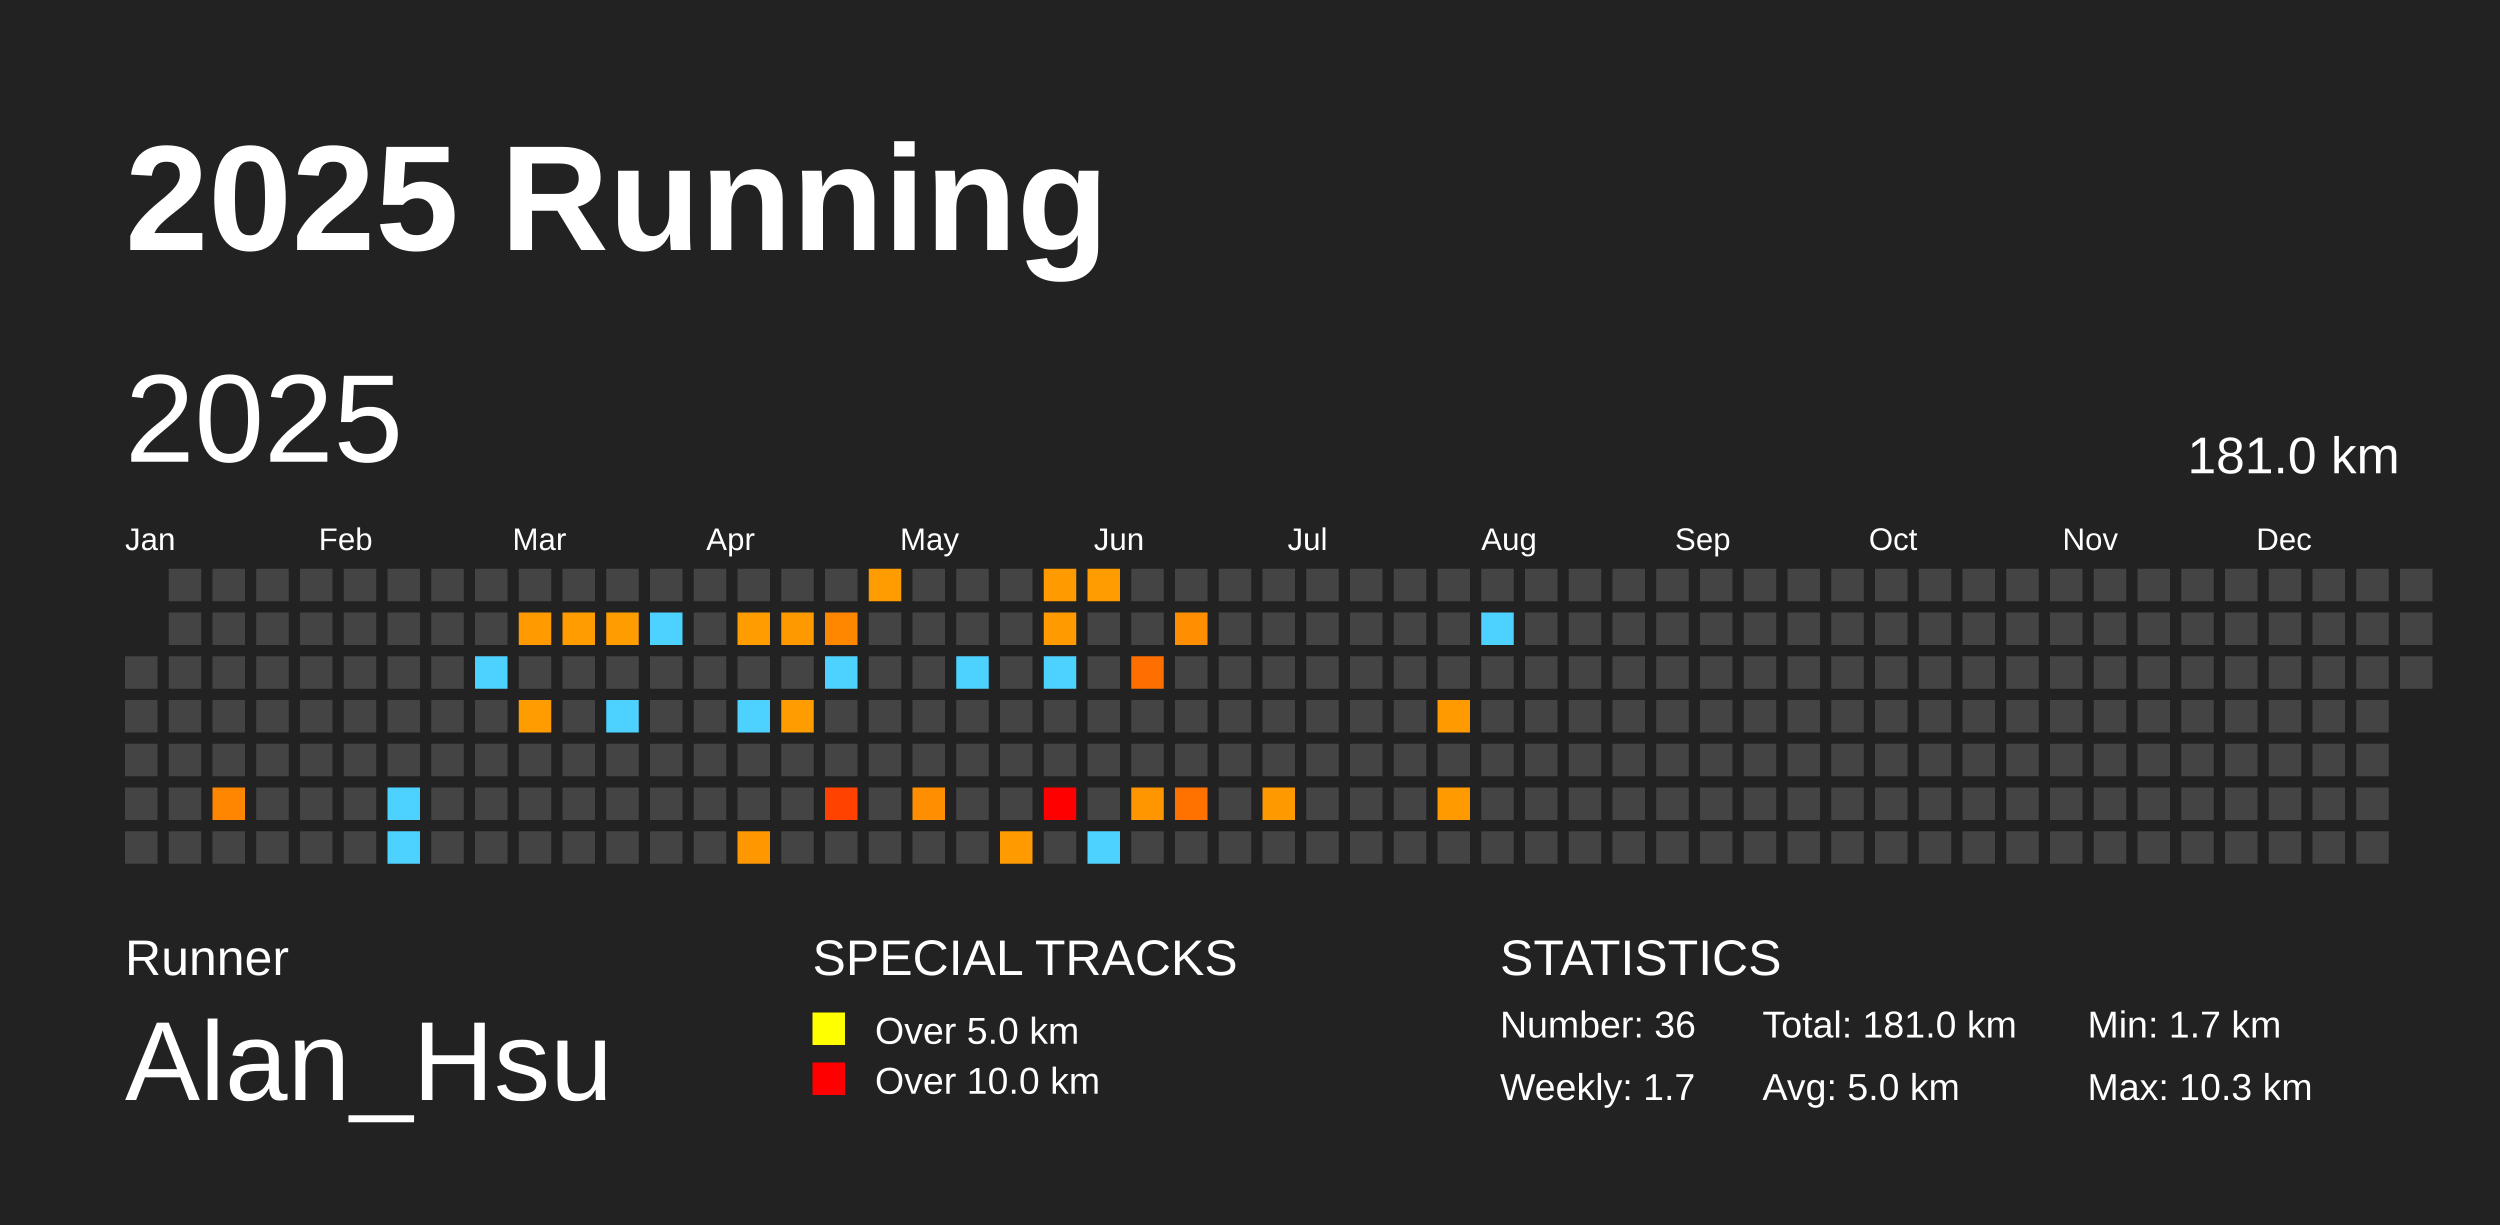
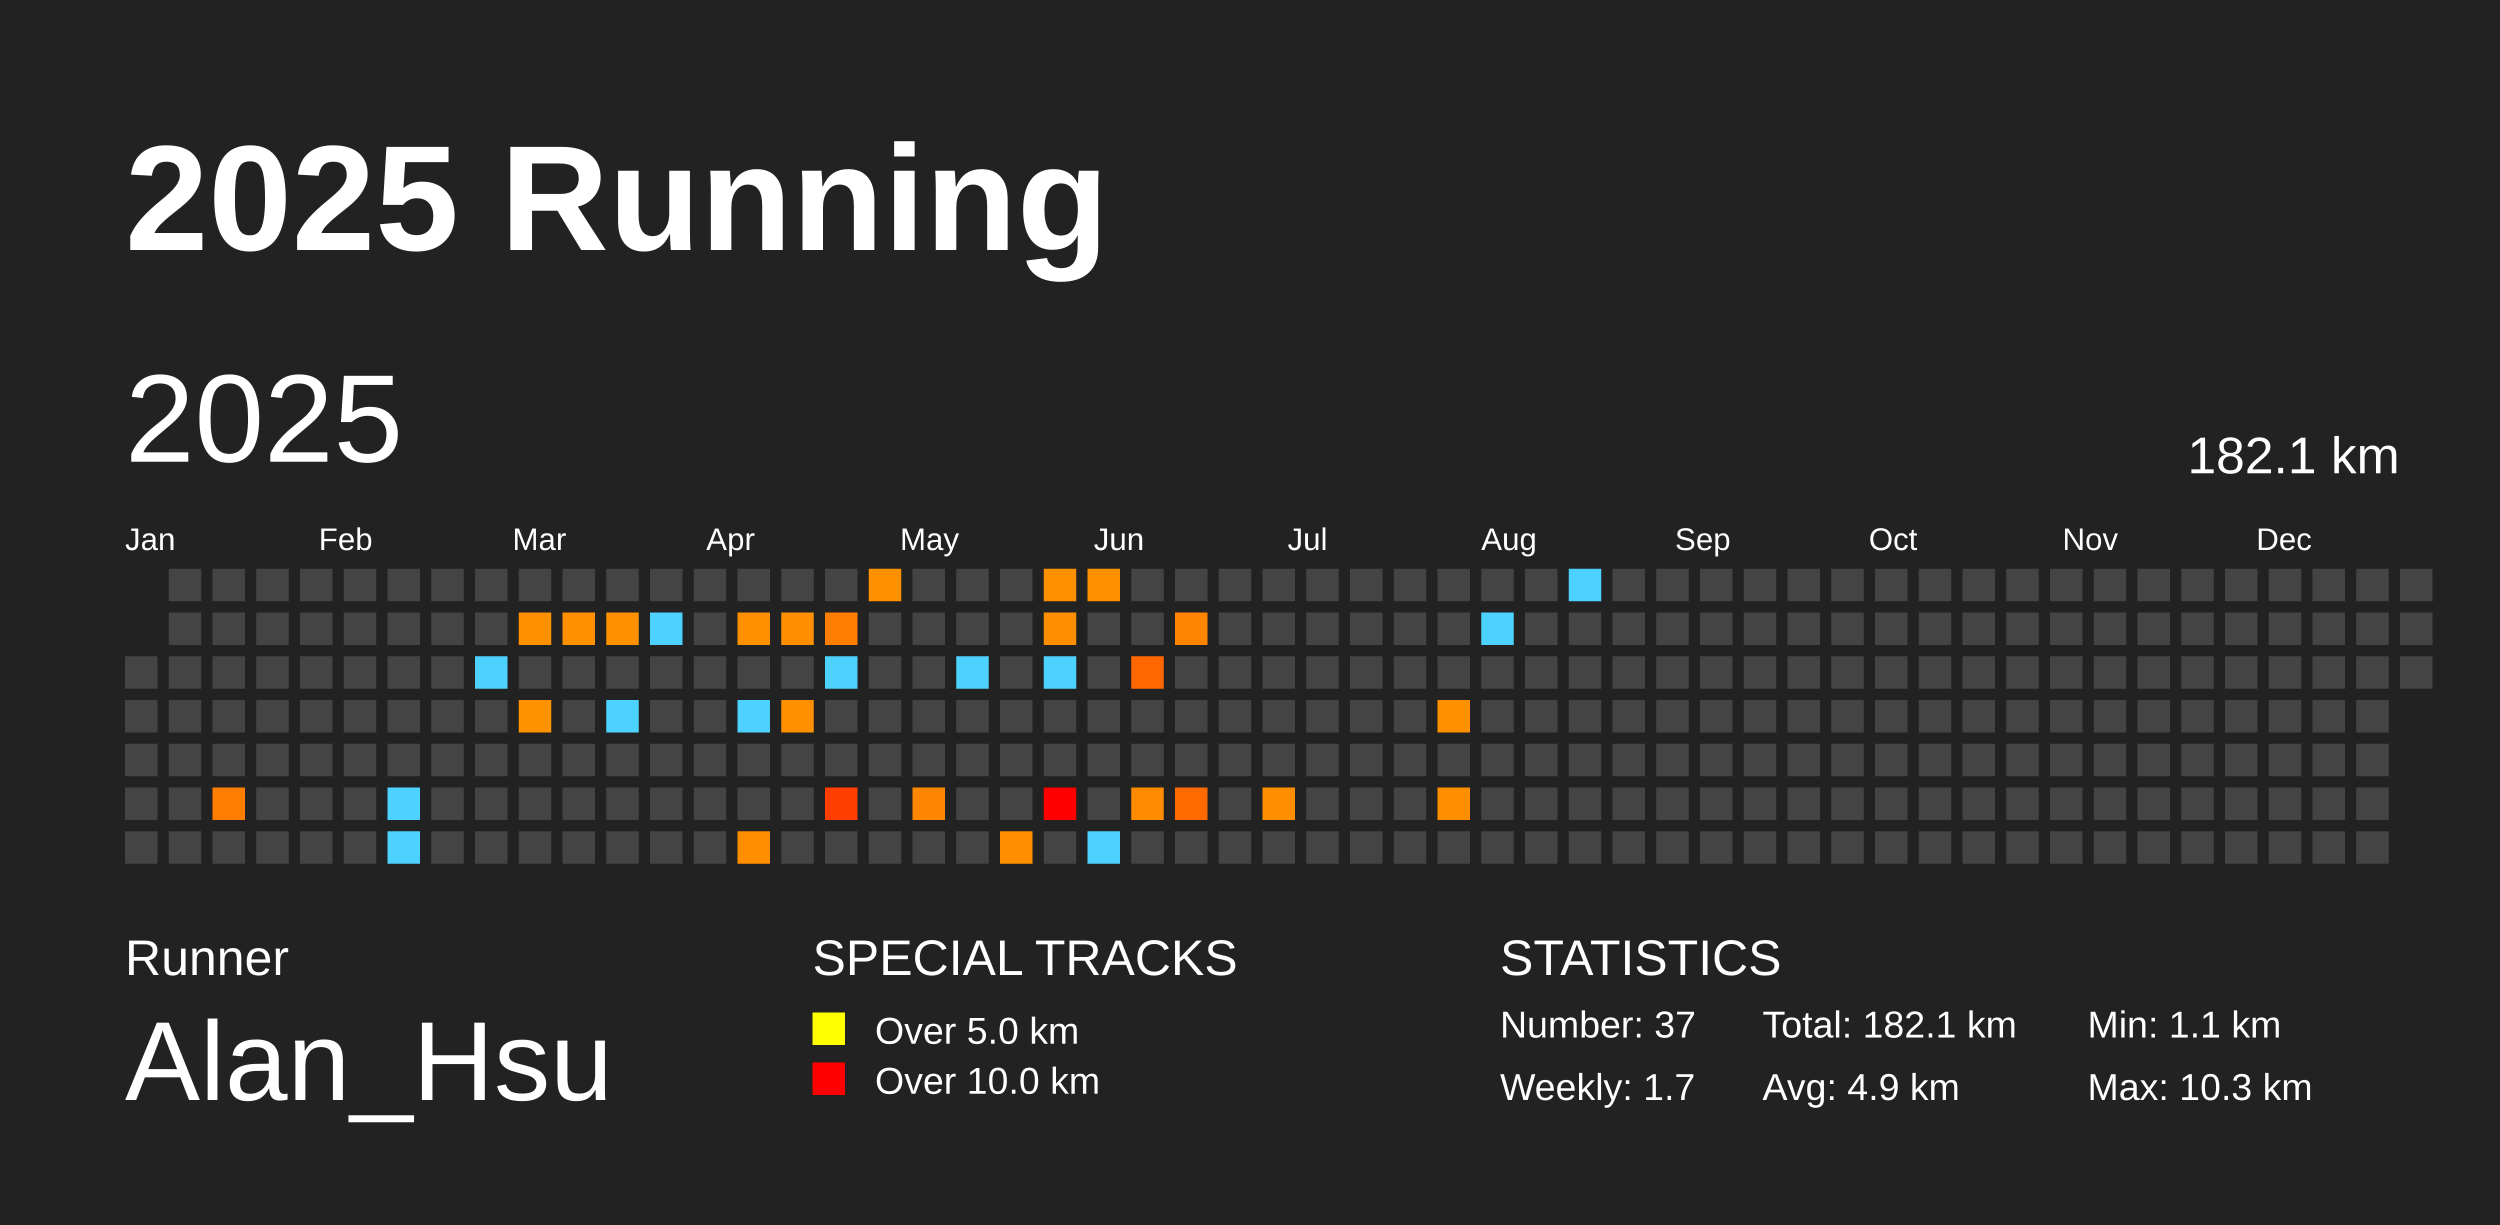
<svg xmlns="http://www.w3.org/2000/svg" baseProfile="full" height="98mm" version="1.1" viewBox="0,0,200,98" width="200mm">
  <defs />
  <rect fill="#222222" height="98" width="200" x="0" y="0" />
  <text fill="#FFFFFF" style="font-size:12px; font-family:Arial; font-weight:bold;" x="10" y="20">2025 Running</text>
  <text fill="#FFFFFF" style="font-size:4px; font-family:Arial" x="10" y="78">Runner</text>
  <text fill="#FFFFFF" style="font-size:9px; font-family:Arial" x="10" y="88">Alan_Hsu</text>
  <text fill="#FFFFFF" style="font-size:4px; font-family:Arial" x="65" y="78">SPECIAL TRACKS</text>
  <rect fill="yellow" height="2.6" width="2.6" x="65" y="81" />
  <text fill="#FFFFFF" style="font-size:3px; font-family:Arial" x="70" y="83.5">Over 5.0 km</text>
  <rect fill="red" height="2.6" width="2.6" x="65" y="85" />
  <text fill="#FFFFFF" style="font-size:3px; font-family:Arial" x="70" y="87.5">Over 10.0 km</text>
  <text fill="#FFFFFF" style="font-size:4px; font-family:Arial" x="120" y="78">STATISTICS</text>
-   <text fill="#FFFFFF" style="font-size:3px; font-family:Arial" x="120" y="83">Number: 36</text>
+   <text fill="#FFFFFF" style="font-size:3px; font-family:Arial" x="120" y="83">Number: 37</text>
  <text fill="#FFFFFF" style="font-size:3px; font-family:Arial" x="120" y="88">Weekly: 1.7</text>
-   <text fill="#FFFFFF" style="font-size:3px; font-family:Arial" x="141" y="83">Total: 181.0 km</text>
-   <text fill="#FFFFFF" style="font-size:3px; font-family:Arial" x="141" y="88">Avg: 5.0 km</text>
-   <text fill="#FFFFFF" style="font-size:3px; font-family:Arial" x="167" y="83">Min: 1.7 km</text>
+   <text fill="#FFFFFF" style="font-size:3px; font-family:Arial" x="141" y="83">Total: 182.1 km</text>
+   <text fill="#FFFFFF" style="font-size:3px; font-family:Arial" x="141" y="88">Avg: 4.9 km</text>
+   <text fill="#FFFFFF" style="font-size:3px; font-family:Arial" x="167" y="83">Min: 1.1 km</text>
  <text fill="#FFFFFF" style="font-size:3px; font-family:Arial" x="167" y="88">Max: 10.3 km</text>
  <text dominant-baseline="hanging" fill="#FFFFFF" style="font-size:10.0px; font-family:Arial;" x="10" y="30">2025</text>
-   <text dominant-baseline="hanging" fill="#FFFFFF" style="font-size:4.125px; font-family:Arial;" x="175" y="35">181.0 km</text>
+   <text dominant-baseline="hanging" fill="#FFFFFF" style="font-size:4.125px; font-family:Arial;" x="175" y="35">182.1 km</text>
  <text fill="#FFFFFF" style="font-size:2.5px; font-family:Arial" x="10.0" y="44">Jan</text>
  <text fill="#FFFFFF" style="font-size:2.5px; font-family:Arial" x="25.5" y="44">Feb</text>
  <text fill="#FFFFFF" style="font-size:2.5px; font-family:Arial" x="41.0" y="44">Mar</text>
  <text fill="#FFFFFF" style="font-size:2.5px; font-family:Arial" x="56.5" y="44">Apr</text>
  <text fill="#FFFFFF" style="font-size:2.5px; font-family:Arial" x="72.0" y="44">May</text>
  <text fill="#FFFFFF" style="font-size:2.5px; font-family:Arial" x="87.5" y="44">Jun</text>
  <text fill="#FFFFFF" style="font-size:2.5px; font-family:Arial" x="103.0" y="44">Jul</text>
  <text fill="#FFFFFF" style="font-size:2.5px; font-family:Arial" x="118.5" y="44">Aug</text>
  <text fill="#FFFFFF" style="font-size:2.5px; font-family:Arial" x="134.0" y="44">Sep</text>
  <text fill="#FFFFFF" style="font-size:2.5px; font-family:Arial" x="149.5" y="44">Oct</text>
  <text fill="#FFFFFF" style="font-size:2.5px; font-family:Arial" x="165.0" y="44">Nov</text>
  <text fill="#FFFFFF" style="font-size:2.5px; font-family:Arial" x="180.5" y="44">Dec</text>
  <rect fill="#444444" height="2.6" width="2.6" x="10.0" y="52.5" />
  <rect fill="#444444" height="2.6" width="2.6" x="10.0" y="56.0" />
  <rect fill="#444444" height="2.6" width="2.6" x="10.0" y="59.5" />
  <rect fill="#444444" height="2.6" width="2.6" x="10.0" y="63.0" />
  <rect fill="#444444" height="2.6" width="2.6" x="10.0" y="66.5" />
  <rect fill="#444444" height="2.6" width="2.6" x="13.5" y="45.5" />
  <rect fill="#444444" height="2.6" width="2.6" x="13.5" y="49.0" />
  <rect fill="#444444" height="2.6" width="2.6" x="13.5" y="52.5" />
  <rect fill="#444444" height="2.6" width="2.6" x="13.5" y="56.0" />
  <rect fill="#444444" height="2.6" width="2.6" x="13.5" y="59.5" />
  <rect fill="#444444" height="2.6" width="2.6" x="13.5" y="63.0" />
  <rect fill="#444444" height="2.6" width="2.6" x="13.5" y="66.5" />
  <rect fill="#444444" height="2.6" width="2.6" x="17.0" y="45.5" />
  <rect fill="#444444" height="2.6" width="2.6" x="17.0" y="49.0" />
  <rect fill="#444444" height="2.6" width="2.6" x="17.0" y="52.5" />
  <rect fill="#444444" height="2.6" width="2.6" x="17.0" y="56.0" />
  <rect fill="#444444" height="2.6" width="2.6" x="17.0" y="59.5" />
-   <rect fill="#ff8600" height="2.6" width="2.6" x="17.0" y="63.0" />
+   <rect fill="#ff7d00" height="2.6" width="2.6" x="17.0" y="63.0" />
  <rect fill="#444444" height="2.6" width="2.6" x="17.0" y="66.5" />
  <rect fill="#444444" height="2.6" width="2.6" x="20.5" y="45.5" />
  <rect fill="#444444" height="2.6" width="2.6" x="20.5" y="49.0" />
  <rect fill="#444444" height="2.6" width="2.6" x="20.5" y="52.5" />
  <rect fill="#444444" height="2.6" width="2.6" x="20.5" y="56.0" />
  <rect fill="#444444" height="2.6" width="2.6" x="20.5" y="59.5" />
  <rect fill="#444444" height="2.6" width="2.6" x="20.5" y="63.0" />
  <rect fill="#444444" height="2.6" width="2.6" x="20.5" y="66.5" />
  <rect fill="#444444" height="2.6" width="2.6" x="24.0" y="45.5" />
  <rect fill="#444444" height="2.6" width="2.6" x="24.0" y="49.0" />
  <rect fill="#444444" height="2.6" width="2.6" x="24.0" y="52.5" />
  <rect fill="#444444" height="2.6" width="2.6" x="24.0" y="56.0" />
  <rect fill="#444444" height="2.6" width="2.6" x="24.0" y="59.5" />
  <rect fill="#444444" height="2.6" width="2.6" x="24.0" y="63.0" />
  <rect fill="#444444" height="2.6" width="2.6" x="24.0" y="66.5" />
  <rect fill="#444444" height="2.6" width="2.6" x="27.5" y="45.5" />
  <rect fill="#444444" height="2.6" width="2.6" x="27.5" y="49.0" />
  <rect fill="#444444" height="2.6" width="2.6" x="27.5" y="52.5" />
  <rect fill="#444444" height="2.6" width="2.6" x="27.5" y="56.0" />
  <rect fill="#444444" height="2.6" width="2.6" x="27.5" y="59.5" />
  <rect fill="#444444" height="2.6" width="2.6" x="27.5" y="63.0" />
  <rect fill="#444444" height="2.6" width="2.6" x="27.5" y="66.5" />
  <rect fill="#444444" height="2.6" width="2.6" x="31.0" y="45.5" />
  <rect fill="#444444" height="2.6" width="2.6" x="31.0" y="49.0" />
  <rect fill="#444444" height="2.6" width="2.6" x="31.0" y="52.5" />
  <rect fill="#444444" height="2.6" width="2.6" x="31.0" y="56.0" />
  <rect fill="#444444" height="2.6" width="2.6" x="31.0" y="59.5" />
  <rect fill="#4dd2ff" height="2.6" width="2.6" x="31.0" y="63.0" />
  <rect fill="#4dd2ff" height="2.6" width="2.6" x="31.0" y="66.5" />
  <rect fill="#444444" height="2.6" width="2.6" x="34.5" y="45.5" />
  <rect fill="#444444" height="2.6" width="2.6" x="34.5" y="49.0" />
  <rect fill="#444444" height="2.6" width="2.6" x="34.5" y="52.5" />
  <rect fill="#444444" height="2.6" width="2.6" x="34.5" y="56.0" />
  <rect fill="#444444" height="2.6" width="2.6" x="34.5" y="59.5" />
  <rect fill="#444444" height="2.6" width="2.6" x="34.5" y="63.0" />
  <rect fill="#444444" height="2.6" width="2.6" x="34.5" y="66.5" />
  <rect fill="#444444" height="2.6" width="2.6" x="38.0" y="45.5" />
  <rect fill="#444444" height="2.6" width="2.6" x="38.0" y="49.0" />
  <rect fill="#4dd2ff" height="2.6" width="2.6" x="38.0" y="52.5" />
  <rect fill="#444444" height="2.6" width="2.6" x="38.0" y="56.0" />
  <rect fill="#444444" height="2.6" width="2.6" x="38.0" y="59.5" />
  <rect fill="#444444" height="2.6" width="2.6" x="38.0" y="63.0" />
  <rect fill="#444444" height="2.6" width="2.6" x="38.0" y="66.5" />
  <rect fill="#444444" height="2.6" width="2.6" x="41.5" y="45.5" />
-   <rect fill="#ff9b00" height="2.6" width="2.6" x="41.5" y="49.0" />
+   <rect fill="#ff9100" height="2.6" width="2.6" x="41.5" y="49.0" />
  <rect fill="#444444" height="2.6" width="2.6" x="41.5" y="52.5" />
-   <rect fill="#ff9c00" height="2.6" width="2.6" x="41.5" y="56.0" />
+   <rect fill="#ff9200" height="2.6" width="2.6" x="41.5" y="56.0" />
  <rect fill="#444444" height="2.6" width="2.6" x="41.5" y="59.5" />
  <rect fill="#444444" height="2.6" width="2.6" x="41.5" y="63.0" />
  <rect fill="#444444" height="2.6" width="2.6" x="41.5" y="66.5" />
  <rect fill="#444444" height="2.6" width="2.6" x="45.0" y="45.5" />
-   <rect fill="#ff9c00" height="2.6" width="2.6" x="45.0" y="49.0" />
+   <rect fill="#ff9100" height="2.6" width="2.6" x="45.0" y="49.0" />
  <rect fill="#444444" height="2.6" width="2.6" x="45.0" y="52.5" />
  <rect fill="#444444" height="2.6" width="2.6" x="45.0" y="56.0" />
  <rect fill="#444444" height="2.6" width="2.6" x="45.0" y="59.5" />
  <rect fill="#444444" height="2.6" width="2.6" x="45.0" y="63.0" />
  <rect fill="#444444" height="2.6" width="2.6" x="45.0" y="66.5" />
  <rect fill="#444444" height="2.6" width="2.6" x="48.5" y="45.5" />
-   <rect fill="#ff9c00" height="2.6" width="2.6" x="48.5" y="49.0" />
+   <rect fill="#ff9100" height="2.6" width="2.6" x="48.5" y="49.0" />
  <rect fill="#444444" height="2.6" width="2.6" x="48.5" y="52.5" />
  <rect fill="#4dd2ff" height="2.6" width="2.6" x="48.5" y="56.0" />
  <rect fill="#444444" height="2.6" width="2.6" x="48.5" y="59.5" />
  <rect fill="#444444" height="2.6" width="2.6" x="48.5" y="63.0" />
  <rect fill="#444444" height="2.6" width="2.6" x="48.5" y="66.5" />
  <rect fill="#444444" height="2.6" width="2.6" x="52.0" y="45.5" />
  <rect fill="#4dd2ff" height="2.6" width="2.6" x="52.0" y="49.0" />
  <rect fill="#444444" height="2.6" width="2.6" x="52.0" y="52.5" />
  <rect fill="#444444" height="2.6" width="2.6" x="52.0" y="56.0" />
  <rect fill="#444444" height="2.6" width="2.6" x="52.0" y="59.5" />
  <rect fill="#444444" height="2.6" width="2.6" x="52.0" y="63.0" />
  <rect fill="#444444" height="2.6" width="2.6" x="52.0" y="66.5" />
  <rect fill="#444444" height="2.6" width="2.6" x="55.5" y="45.5" />
  <rect fill="#444444" height="2.6" width="2.6" x="55.5" y="49.0" />
  <rect fill="#444444" height="2.6" width="2.6" x="55.5" y="52.5" />
  <rect fill="#444444" height="2.6" width="2.6" x="55.5" y="56.0" />
  <rect fill="#444444" height="2.6" width="2.6" x="55.5" y="59.5" />
  <rect fill="#444444" height="2.6" width="2.6" x="55.5" y="63.0" />
  <rect fill="#444444" height="2.6" width="2.6" x="55.5" y="66.5" />
  <rect fill="#444444" height="2.6" width="2.6" x="59.0" y="45.5" />
-   <rect fill="#ff9c00" height="2.6" width="2.6" x="59.0" y="49.0" />
+   <rect fill="#ff9100" height="2.6" width="2.6" x="59.0" y="49.0" />
  <rect fill="#444444" height="2.6" width="2.6" x="59.0" y="52.5" />
  <rect fill="#4dd2ff" height="2.6" width="2.6" x="59.0" y="56.0" />
  <rect fill="#444444" height="2.6" width="2.6" x="59.0" y="59.5" />
  <rect fill="#444444" height="2.6" width="2.6" x="59.0" y="63.0" />
-   <rect fill="#ff9700" height="2.6" width="2.6" x="59.0" y="66.5" />
+   <rect fill="#ff8d00" height="2.6" width="2.6" x="59.0" y="66.5" />
  <rect fill="#444444" height="2.6" width="2.6" x="62.5" y="45.5" />
-   <rect fill="#ff9900" height="2.6" width="2.6" x="62.5" y="49.0" />
+   <rect fill="#ff8f00" height="2.6" width="2.6" x="62.5" y="49.0" />
  <rect fill="#444444" height="2.6" width="2.6" x="62.5" y="52.5" />
-   <rect fill="#ff9c00" height="2.6" width="2.6" x="62.5" y="56.0" />
+   <rect fill="#ff9100" height="2.6" width="2.6" x="62.5" y="56.0" />
  <rect fill="#444444" height="2.6" width="2.6" x="62.5" y="59.5" />
  <rect fill="#444444" height="2.6" width="2.6" x="62.5" y="63.0" />
  <rect fill="#444444" height="2.6" width="2.6" x="62.5" y="66.5" />
  <rect fill="#444444" height="2.6" width="2.6" x="66.0" y="45.5" />
-   <rect fill="#ff8700" height="2.6" width="2.6" x="66.0" y="49.0" />
+   <rect fill="#ff7e00" height="2.6" width="2.6" x="66.0" y="49.0" />
  <rect fill="#4dd2ff" height="2.6" width="2.6" x="66.0" y="52.5" />
  <rect fill="#444444" height="2.6" width="2.6" x="66.0" y="56.0" />
  <rect fill="#444444" height="2.6" width="2.6" x="66.0" y="59.5" />
-   <rect fill="#ff4200" height="2.6" width="2.6" x="66.0" y="63.0" />
+   <rect fill="#ff3e00" height="2.6" width="2.6" x="66.0" y="63.0" />
  <rect fill="#444444" height="2.6" width="2.6" x="66.0" y="66.5" />
-   <rect fill="#ff9c00" height="2.6" width="2.6" x="69.5" y="45.5" />
+   <rect fill="#ff9100" height="2.6" width="2.6" x="69.5" y="45.5" />
  <rect fill="#444444" height="2.6" width="2.6" x="69.5" y="49.0" />
  <rect fill="#444444" height="2.6" width="2.6" x="69.5" y="52.5" />
  <rect fill="#444444" height="2.6" width="2.6" x="69.5" y="56.0" />
  <rect fill="#444444" height="2.6" width="2.6" x="69.5" y="59.5" />
  <rect fill="#444444" height="2.6" width="2.6" x="69.5" y="63.0" />
  <rect fill="#444444" height="2.6" width="2.6" x="69.5" y="66.5" />
  <rect fill="#444444" height="2.6" width="2.6" x="73.0" y="45.5" />
  <rect fill="#444444" height="2.6" width="2.6" x="73.0" y="49.0" />
  <rect fill="#444444" height="2.6" width="2.6" x="73.0" y="52.5" />
  <rect fill="#444444" height="2.6" width="2.6" x="73.0" y="56.0" />
  <rect fill="#444444" height="2.6" width="2.6" x="73.0" y="59.5" />
-   <rect fill="#ff8f00" height="2.6" width="2.6" x="73.0" y="63.0" />
+   <rect fill="#ff8600" height="2.6" width="2.6" x="73.0" y="63.0" />
  <rect fill="#444444" height="2.6" width="2.6" x="73.0" y="66.5" />
  <rect fill="#444444" height="2.6" width="2.6" x="76.5" y="45.5" />
  <rect fill="#444444" height="2.6" width="2.6" x="76.5" y="49.0" />
  <rect fill="#4dd2ff" height="2.6" width="2.6" x="76.5" y="52.5" />
  <rect fill="#444444" height="2.6" width="2.6" x="76.5" y="56.0" />
  <rect fill="#444444" height="2.6" width="2.6" x="76.5" y="59.5" />
  <rect fill="#444444" height="2.6" width="2.6" x="76.5" y="63.0" />
  <rect fill="#444444" height="2.6" width="2.6" x="76.5" y="66.5" />
  <rect fill="#444444" height="2.6" width="2.6" x="80.0" y="45.5" />
  <rect fill="#444444" height="2.6" width="2.6" x="80.0" y="49.0" />
  <rect fill="#444444" height="2.6" width="2.6" x="80.0" y="52.5" />
  <rect fill="#444444" height="2.6" width="2.6" x="80.0" y="56.0" />
  <rect fill="#444444" height="2.6" width="2.6" x="80.0" y="59.5" />
  <rect fill="#444444" height="2.6" width="2.6" x="80.0" y="63.0" />
-   <rect fill="#ff9a00" height="2.6" width="2.6" x="80.0" y="66.5" />
-   <rect fill="#ff9b00" height="2.6" width="2.6" x="83.5" y="45.5" />
-   <rect fill="#ff9a00" height="2.6" width="2.6" x="83.5" y="49.0" />
+   <rect fill="#ff8f00" height="2.6" width="2.6" x="80.0" y="66.5" />
+   <rect fill="#ff9000" height="2.6" width="2.6" x="83.5" y="45.5" />
+   <rect fill="#ff8f00" height="2.6" width="2.6" x="83.5" y="49.0" />
  <rect fill="#4dd2ff" height="2.6" width="2.6" x="83.5" y="52.5" />
  <rect fill="#444444" height="2.6" width="2.6" x="83.5" y="56.0" />
  <rect fill="#444444" height="2.6" width="2.6" x="83.5" y="59.5" />
  <rect fill="red" height="2.6" width="2.6" x="83.5" y="63.0" />
  <rect fill="#444444" height="2.6" width="2.6" x="83.5" y="66.5" />
-   <rect fill="#ff9c00" height="2.6" width="2.6" x="87.0" y="45.5" />
+   <rect fill="#ff9100" height="2.6" width="2.6" x="87.0" y="45.5" />
  <rect fill="#444444" height="2.6" width="2.6" x="87.0" y="49.0" />
  <rect fill="#444444" height="2.6" width="2.6" x="87.0" y="52.5" />
  <rect fill="#444444" height="2.6" width="2.6" x="87.0" y="56.0" />
  <rect fill="#444444" height="2.6" width="2.6" x="87.0" y="59.5" />
  <rect fill="#444444" height="2.6" width="2.6" x="87.0" y="63.0" />
  <rect fill="#4dd2ff" height="2.6" width="2.6" x="87.0" y="66.5" />
  <rect fill="#444444" height="2.6" width="2.6" x="90.5" y="45.5" />
  <rect fill="#444444" height="2.6" width="2.6" x="90.5" y="49.0" />
-   <rect fill="#ff6e00" height="2.6" width="2.6" x="90.5" y="52.5" />
+   <rect fill="#ff6600" height="2.6" width="2.6" x="90.5" y="52.5" />
  <rect fill="#444444" height="2.6" width="2.6" x="90.5" y="56.0" />
  <rect fill="#444444" height="2.6" width="2.6" x="90.5" y="59.5" />
-   <rect fill="#ff9600" height="2.6" width="2.6" x="90.5" y="63.0" />
+   <rect fill="#ff8c00" height="2.6" width="2.6" x="90.5" y="63.0" />
  <rect fill="#444444" height="2.6" width="2.6" x="90.5" y="66.5" />
  <rect fill="#444444" height="2.6" width="2.6" x="94.0" y="45.5" />
-   <rect fill="#ff8e00" height="2.6" width="2.6" x="94.0" y="49.0" />
+   <rect fill="#ff8500" height="2.6" width="2.6" x="94.0" y="49.0" />
  <rect fill="#444444" height="2.6" width="2.6" x="94.0" y="52.5" />
  <rect fill="#444444" height="2.6" width="2.6" x="94.0" y="56.0" />
  <rect fill="#444444" height="2.6" width="2.6" x="94.0" y="59.5" />
-   <rect fill="#ff7200" height="2.6" width="2.6" x="94.0" y="63.0" />
+   <rect fill="#ff6a00" height="2.6" width="2.6" x="94.0" y="63.0" />
  <rect fill="#444444" height="2.6" width="2.6" x="94.0" y="66.5" />
  <rect fill="#444444" height="2.6" width="2.6" x="97.5" y="45.5" />
  <rect fill="#444444" height="2.6" width="2.6" x="97.5" y="49.0" />
  <rect fill="#444444" height="2.6" width="2.6" x="97.5" y="52.5" />
  <rect fill="#444444" height="2.6" width="2.6" x="97.5" y="56.0" />
  <rect fill="#444444" height="2.6" width="2.6" x="97.5" y="59.5" />
  <rect fill="#444444" height="2.6" width="2.6" x="97.5" y="63.0" />
  <rect fill="#444444" height="2.6" width="2.6" x="97.5" y="66.5" />
  <rect fill="#444444" height="2.6" width="2.6" x="101.0" y="45.5" />
  <rect fill="#444444" height="2.6" width="2.6" x="101.0" y="49.0" />
  <rect fill="#444444" height="2.6" width="2.6" x="101.0" y="52.5" />
  <rect fill="#444444" height="2.6" width="2.6" x="101.0" y="56.0" />
  <rect fill="#444444" height="2.6" width="2.6" x="101.0" y="59.5" />
-   <rect fill="#ff9900" height="2.6" width="2.6" x="101.0" y="63.0" />
+   <rect fill="#ff8f00" height="2.6" width="2.6" x="101.0" y="63.0" />
  <rect fill="#444444" height="2.6" width="2.6" x="101.0" y="66.5" />
  <rect fill="#444444" height="2.6" width="2.6" x="104.5" y="45.5" />
  <rect fill="#444444" height="2.6" width="2.6" x="104.5" y="49.0" />
  <rect fill="#444444" height="2.6" width="2.6" x="104.5" y="52.5" />
  <rect fill="#444444" height="2.6" width="2.6" x="104.5" y="56.0" />
  <rect fill="#444444" height="2.6" width="2.6" x="104.5" y="59.5" />
  <rect fill="#444444" height="2.6" width="2.6" x="104.5" y="63.0" />
  <rect fill="#444444" height="2.6" width="2.6" x="104.5" y="66.5" />
  <rect fill="#444444" height="2.6" width="2.6" x="108.0" y="45.5" />
  <rect fill="#444444" height="2.6" width="2.6" x="108.0" y="49.0" />
  <rect fill="#444444" height="2.6" width="2.6" x="108.0" y="52.5" />
  <rect fill="#444444" height="2.6" width="2.6" x="108.0" y="56.0" />
  <rect fill="#444444" height="2.6" width="2.6" x="108.0" y="59.5" />
  <rect fill="#444444" height="2.6" width="2.6" x="108.0" y="63.0" />
  <rect fill="#444444" height="2.6" width="2.6" x="108.0" y="66.5" />
  <rect fill="#444444" height="2.6" width="2.6" x="111.5" y="45.5" />
  <rect fill="#444444" height="2.6" width="2.6" x="111.5" y="49.0" />
  <rect fill="#444444" height="2.6" width="2.6" x="111.5" y="52.5" />
  <rect fill="#444444" height="2.6" width="2.6" x="111.5" y="56.0" />
  <rect fill="#444444" height="2.6" width="2.6" x="111.5" y="59.5" />
  <rect fill="#444444" height="2.6" width="2.6" x="111.5" y="63.0" />
  <rect fill="#444444" height="2.6" width="2.6" x="111.5" y="66.5" />
  <rect fill="#444444" height="2.6" width="2.6" x="115.0" y="45.5" />
  <rect fill="#444444" height="2.6" width="2.6" x="115.0" y="49.0" />
  <rect fill="#444444" height="2.6" width="2.6" x="115.0" y="52.5" />
-   <rect fill="#ff9a00" height="2.6" width="2.6" x="115.0" y="56.0" />
+   <rect fill="#ff9000" height="2.6" width="2.6" x="115.0" y="56.0" />
  <rect fill="#444444" height="2.6" width="2.6" x="115.0" y="59.5" />
-   <rect fill="#ff9a00" height="2.6" width="2.6" x="115.0" y="63.0" />
+   <rect fill="#ff8f00" height="2.6" width="2.6" x="115.0" y="63.0" />
  <rect fill="#444444" height="2.6" width="2.6" x="115.0" y="66.5" />
  <rect fill="#444444" height="2.6" width="2.6" x="118.5" y="45.5" />
  <rect fill="#4dd2ff" height="2.6" width="2.6" x="118.5" y="49.0" />
  <rect fill="#444444" height="2.6" width="2.6" x="118.5" y="52.5" />
  <rect fill="#444444" height="2.6" width="2.6" x="118.5" y="56.0" />
  <rect fill="#444444" height="2.6" width="2.6" x="118.5" y="59.5" />
  <rect fill="#444444" height="2.6" width="2.6" x="118.5" y="63.0" />
  <rect fill="#444444" height="2.6" width="2.6" x="118.5" y="66.5" />
  <rect fill="#444444" height="2.6" width="2.6" x="122.0" y="45.5" />
  <rect fill="#444444" height="2.6" width="2.6" x="122.0" y="49.0" />
  <rect fill="#444444" height="2.6" width="2.6" x="122.0" y="52.5" />
  <rect fill="#444444" height="2.6" width="2.6" x="122.0" y="56.0" />
  <rect fill="#444444" height="2.6" width="2.6" x="122.0" y="59.5" />
  <rect fill="#444444" height="2.6" width="2.6" x="122.0" y="63.0" />
  <rect fill="#444444" height="2.6" width="2.6" x="122.0" y="66.5" />
-   <rect fill="#444444" height="2.6" width="2.6" x="125.5" y="45.5" />
+   <rect fill="#4dd2ff" height="2.6" width="2.6" x="125.5" y="45.5" />
  <rect fill="#444444" height="2.6" width="2.6" x="125.5" y="49.0" />
  <rect fill="#444444" height="2.6" width="2.6" x="125.5" y="52.5" />
  <rect fill="#444444" height="2.6" width="2.6" x="125.5" y="56.0" />
  <rect fill="#444444" height="2.6" width="2.6" x="125.5" y="59.5" />
  <rect fill="#444444" height="2.6" width="2.6" x="125.5" y="63.0" />
  <rect fill="#444444" height="2.6" width="2.6" x="125.5" y="66.5" />
  <rect fill="#444444" height="2.6" width="2.6" x="129.0" y="45.5" />
  <rect fill="#444444" height="2.6" width="2.6" x="129.0" y="49.0" />
  <rect fill="#444444" height="2.6" width="2.6" x="129.0" y="52.5" />
  <rect fill="#444444" height="2.6" width="2.6" x="129.0" y="56.0" />
  <rect fill="#444444" height="2.6" width="2.6" x="129.0" y="59.5" />
  <rect fill="#444444" height="2.6" width="2.6" x="129.0" y="63.0" />
  <rect fill="#444444" height="2.6" width="2.6" x="129.0" y="66.5" />
  <rect fill="#444444" height="2.6" width="2.6" x="132.5" y="45.5" />
  <rect fill="#444444" height="2.6" width="2.6" x="132.5" y="49.0" />
  <rect fill="#444444" height="2.6" width="2.6" x="132.5" y="52.5" />
  <rect fill="#444444" height="2.6" width="2.6" x="132.5" y="56.0" />
  <rect fill="#444444" height="2.6" width="2.6" x="132.5" y="59.5" />
  <rect fill="#444444" height="2.6" width="2.6" x="132.5" y="63.0" />
  <rect fill="#444444" height="2.6" width="2.6" x="132.5" y="66.5" />
  <rect fill="#444444" height="2.6" width="2.6" x="136.0" y="45.5" />
  <rect fill="#444444" height="2.6" width="2.6" x="136.0" y="49.0" />
  <rect fill="#444444" height="2.6" width="2.6" x="136.0" y="52.5" />
  <rect fill="#444444" height="2.6" width="2.6" x="136.0" y="56.0" />
  <rect fill="#444444" height="2.6" width="2.6" x="136.0" y="59.5" />
  <rect fill="#444444" height="2.6" width="2.6" x="136.0" y="63.0" />
  <rect fill="#444444" height="2.6" width="2.6" x="136.0" y="66.5" />
  <rect fill="#444444" height="2.6" width="2.6" x="139.5" y="45.5" />
  <rect fill="#444444" height="2.6" width="2.6" x="139.5" y="49.0" />
  <rect fill="#444444" height="2.6" width="2.6" x="139.5" y="52.5" />
  <rect fill="#444444" height="2.6" width="2.6" x="139.5" y="56.0" />
  <rect fill="#444444" height="2.6" width="2.6" x="139.5" y="59.5" />
  <rect fill="#444444" height="2.6" width="2.6" x="139.5" y="63.0" />
  <rect fill="#444444" height="2.6" width="2.6" x="139.5" y="66.5" />
  <rect fill="#444444" height="2.6" width="2.6" x="143.0" y="45.5" />
  <rect fill="#444444" height="2.6" width="2.6" x="143.0" y="49.0" />
  <rect fill="#444444" height="2.6" width="2.6" x="143.0" y="52.5" />
  <rect fill="#444444" height="2.6" width="2.6" x="143.0" y="56.0" />
  <rect fill="#444444" height="2.6" width="2.6" x="143.0" y="59.5" />
  <rect fill="#444444" height="2.6" width="2.6" x="143.0" y="63.0" />
  <rect fill="#444444" height="2.6" width="2.6" x="143.0" y="66.5" />
  <rect fill="#444444" height="2.6" width="2.6" x="146.5" y="45.5" />
  <rect fill="#444444" height="2.6" width="2.6" x="146.5" y="49.0" />
  <rect fill="#444444" height="2.6" width="2.6" x="146.5" y="52.5" />
  <rect fill="#444444" height="2.6" width="2.6" x="146.5" y="56.0" />
  <rect fill="#444444" height="2.6" width="2.6" x="146.5" y="59.5" />
  <rect fill="#444444" height="2.6" width="2.6" x="146.5" y="63.0" />
  <rect fill="#444444" height="2.6" width="2.6" x="146.5" y="66.5" />
  <rect fill="#444444" height="2.6" width="2.6" x="150.0" y="45.5" />
  <rect fill="#444444" height="2.6" width="2.6" x="150.0" y="49.0" />
  <rect fill="#444444" height="2.6" width="2.6" x="150.0" y="52.5" />
  <rect fill="#444444" height="2.6" width="2.6" x="150.0" y="56.0" />
  <rect fill="#444444" height="2.6" width="2.6" x="150.0" y="59.5" />
  <rect fill="#444444" height="2.6" width="2.6" x="150.0" y="63.0" />
  <rect fill="#444444" height="2.6" width="2.6" x="150.0" y="66.5" />
  <rect fill="#444444" height="2.6" width="2.6" x="153.5" y="45.5" />
  <rect fill="#444444" height="2.6" width="2.6" x="153.5" y="49.0" />
  <rect fill="#444444" height="2.6" width="2.6" x="153.5" y="52.5" />
  <rect fill="#444444" height="2.6" width="2.6" x="153.5" y="56.0" />
  <rect fill="#444444" height="2.6" width="2.6" x="153.5" y="59.5" />
  <rect fill="#444444" height="2.6" width="2.6" x="153.5" y="63.0" />
  <rect fill="#444444" height="2.6" width="2.6" x="153.5" y="66.5" />
  <rect fill="#444444" height="2.6" width="2.6" x="157.0" y="45.5" />
  <rect fill="#444444" height="2.6" width="2.6" x="157.0" y="49.0" />
  <rect fill="#444444" height="2.6" width="2.6" x="157.0" y="52.5" />
  <rect fill="#444444" height="2.6" width="2.6" x="157.0" y="56.0" />
  <rect fill="#444444" height="2.6" width="2.6" x="157.0" y="59.5" />
  <rect fill="#444444" height="2.6" width="2.6" x="157.0" y="63.0" />
  <rect fill="#444444" height="2.6" width="2.6" x="157.0" y="66.5" />
  <rect fill="#444444" height="2.6" width="2.6" x="160.5" y="45.5" />
  <rect fill="#444444" height="2.6" width="2.6" x="160.5" y="49.0" />
  <rect fill="#444444" height="2.6" width="2.6" x="160.5" y="52.5" />
  <rect fill="#444444" height="2.6" width="2.6" x="160.5" y="56.0" />
  <rect fill="#444444" height="2.6" width="2.6" x="160.5" y="59.5" />
  <rect fill="#444444" height="2.6" width="2.6" x="160.5" y="63.0" />
  <rect fill="#444444" height="2.6" width="2.6" x="160.5" y="66.5" />
  <rect fill="#444444" height="2.6" width="2.6" x="164.0" y="45.5" />
  <rect fill="#444444" height="2.6" width="2.6" x="164.0" y="49.0" />
  <rect fill="#444444" height="2.6" width="2.6" x="164.0" y="52.5" />
  <rect fill="#444444" height="2.6" width="2.6" x="164.0" y="56.0" />
  <rect fill="#444444" height="2.6" width="2.6" x="164.0" y="59.5" />
  <rect fill="#444444" height="2.6" width="2.6" x="164.0" y="63.0" />
  <rect fill="#444444" height="2.6" width="2.6" x="164.0" y="66.5" />
  <rect fill="#444444" height="2.6" width="2.6" x="167.5" y="45.5" />
  <rect fill="#444444" height="2.6" width="2.6" x="167.5" y="49.0" />
  <rect fill="#444444" height="2.6" width="2.6" x="167.5" y="52.5" />
  <rect fill="#444444" height="2.6" width="2.6" x="167.5" y="56.0" />
  <rect fill="#444444" height="2.6" width="2.6" x="167.5" y="59.5" />
  <rect fill="#444444" height="2.6" width="2.6" x="167.5" y="63.0" />
  <rect fill="#444444" height="2.6" width="2.6" x="167.5" y="66.5" />
  <rect fill="#444444" height="2.6" width="2.6" x="171.0" y="45.5" />
  <rect fill="#444444" height="2.6" width="2.6" x="171.0" y="49.0" />
  <rect fill="#444444" height="2.6" width="2.6" x="171.0" y="52.5" />
  <rect fill="#444444" height="2.6" width="2.6" x="171.0" y="56.0" />
  <rect fill="#444444" height="2.6" width="2.6" x="171.0" y="59.5" />
  <rect fill="#444444" height="2.6" width="2.6" x="171.0" y="63.0" />
  <rect fill="#444444" height="2.6" width="2.6" x="171.0" y="66.5" />
  <rect fill="#444444" height="2.6" width="2.6" x="174.5" y="45.5" />
  <rect fill="#444444" height="2.6" width="2.6" x="174.5" y="49.0" />
  <rect fill="#444444" height="2.6" width="2.6" x="174.5" y="52.5" />
  <rect fill="#444444" height="2.6" width="2.6" x="174.5" y="56.0" />
  <rect fill="#444444" height="2.6" width="2.6" x="174.5" y="59.5" />
  <rect fill="#444444" height="2.6" width="2.6" x="174.5" y="63.0" />
  <rect fill="#444444" height="2.6" width="2.6" x="174.5" y="66.5" />
  <rect fill="#444444" height="2.6" width="2.6" x="178.0" y="45.5" />
  <rect fill="#444444" height="2.6" width="2.6" x="178.0" y="49.0" />
  <rect fill="#444444" height="2.6" width="2.6" x="178.0" y="52.5" />
  <rect fill="#444444" height="2.6" width="2.6" x="178.0" y="56.0" />
  <rect fill="#444444" height="2.6" width="2.6" x="178.0" y="59.5" />
  <rect fill="#444444" height="2.6" width="2.6" x="178.0" y="63.0" />
  <rect fill="#444444" height="2.6" width="2.6" x="178.0" y="66.5" />
  <rect fill="#444444" height="2.6" width="2.6" x="181.5" y="45.5" />
  <rect fill="#444444" height="2.6" width="2.6" x="181.5" y="49.0" />
  <rect fill="#444444" height="2.6" width="2.6" x="181.5" y="52.5" />
  <rect fill="#444444" height="2.6" width="2.6" x="181.5" y="56.0" />
  <rect fill="#444444" height="2.6" width="2.6" x="181.5" y="59.5" />
  <rect fill="#444444" height="2.6" width="2.6" x="181.5" y="63.0" />
  <rect fill="#444444" height="2.6" width="2.6" x="181.5" y="66.5" />
  <rect fill="#444444" height="2.6" width="2.6" x="185.0" y="45.5" />
  <rect fill="#444444" height="2.6" width="2.6" x="185.0" y="49.0" />
  <rect fill="#444444" height="2.6" width="2.6" x="185.0" y="52.5" />
  <rect fill="#444444" height="2.6" width="2.6" x="185.0" y="56.0" />
  <rect fill="#444444" height="2.6" width="2.6" x="185.0" y="59.5" />
  <rect fill="#444444" height="2.6" width="2.6" x="185.0" y="63.0" />
  <rect fill="#444444" height="2.6" width="2.6" x="185.0" y="66.5" />
  <rect fill="#444444" height="2.6" width="2.6" x="188.5" y="45.5" />
  <rect fill="#444444" height="2.6" width="2.6" x="188.5" y="49.0" />
  <rect fill="#444444" height="2.6" width="2.6" x="188.5" y="52.5" />
  <rect fill="#444444" height="2.6" width="2.6" x="188.5" y="56.0" />
  <rect fill="#444444" height="2.6" width="2.6" x="188.5" y="59.5" />
  <rect fill="#444444" height="2.6" width="2.6" x="188.5" y="63.0" />
  <rect fill="#444444" height="2.6" width="2.6" x="188.5" y="66.5" />
  <rect fill="#444444" height="2.6" width="2.6" x="192.0" y="45.5" />
  <rect fill="#444444" height="2.6" width="2.6" x="192.0" y="49.0" />
  <rect fill="#444444" height="2.6" width="2.6" x="192.0" y="52.5" />
</svg>
